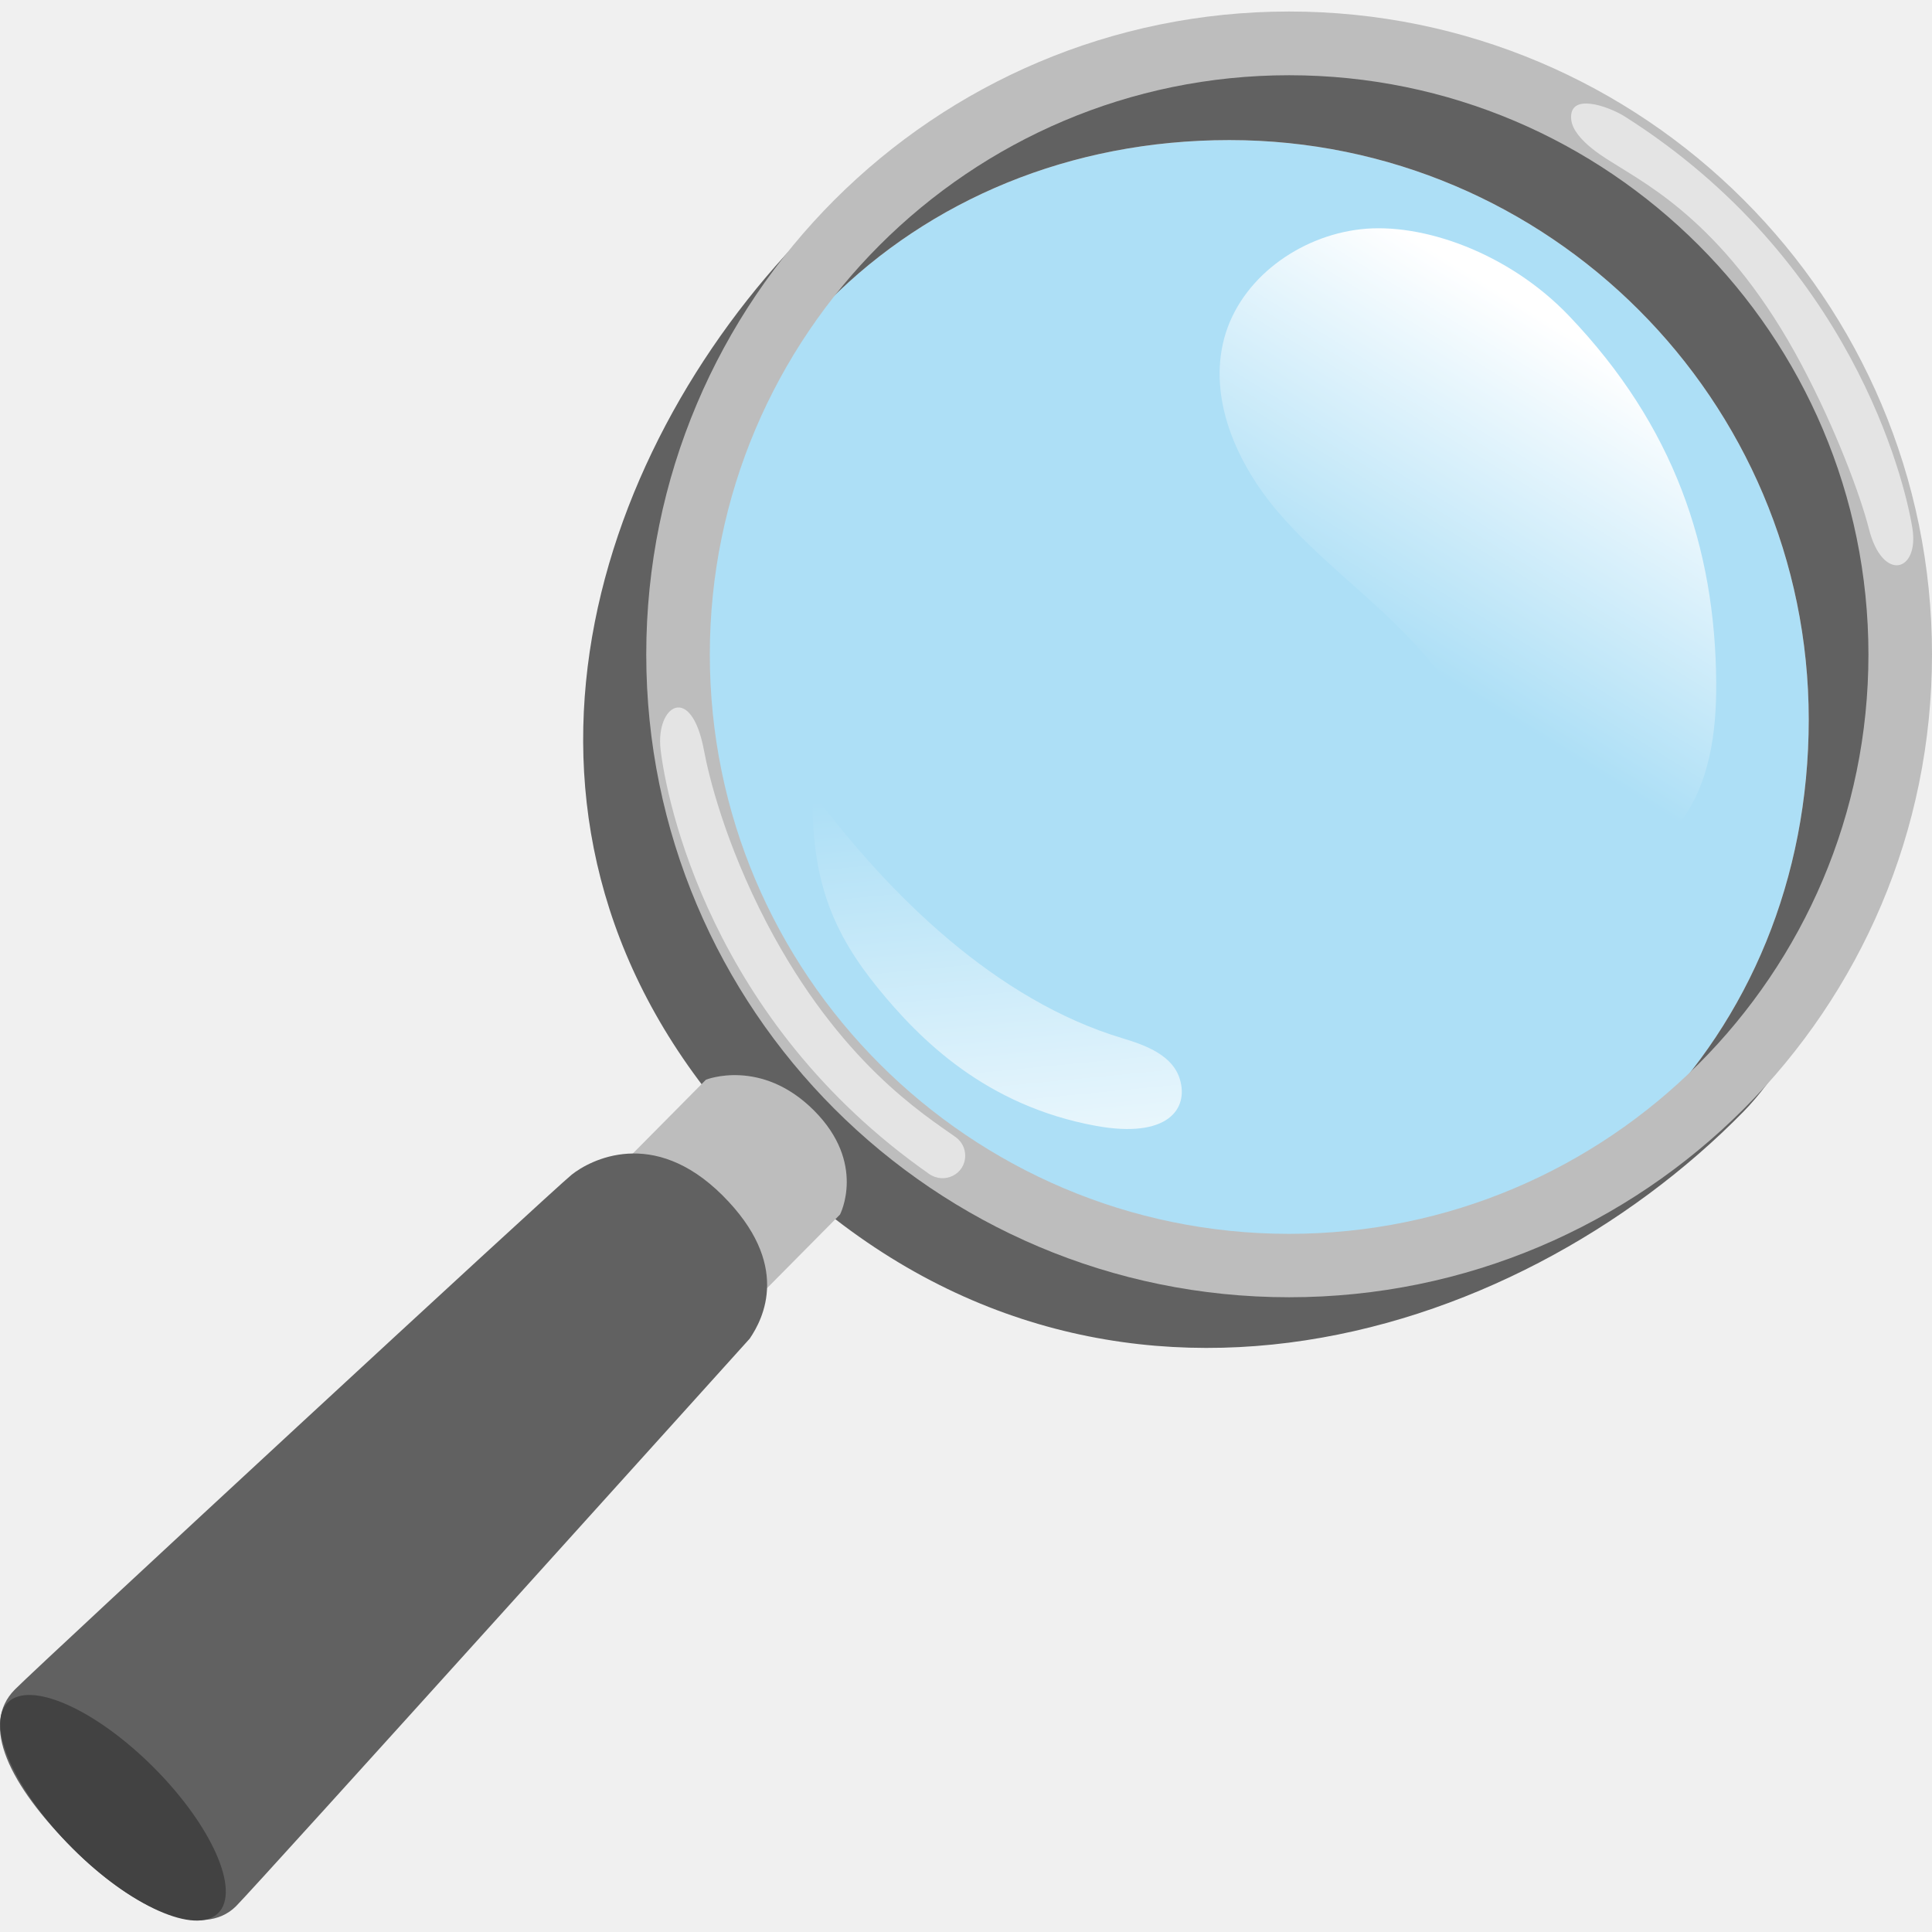
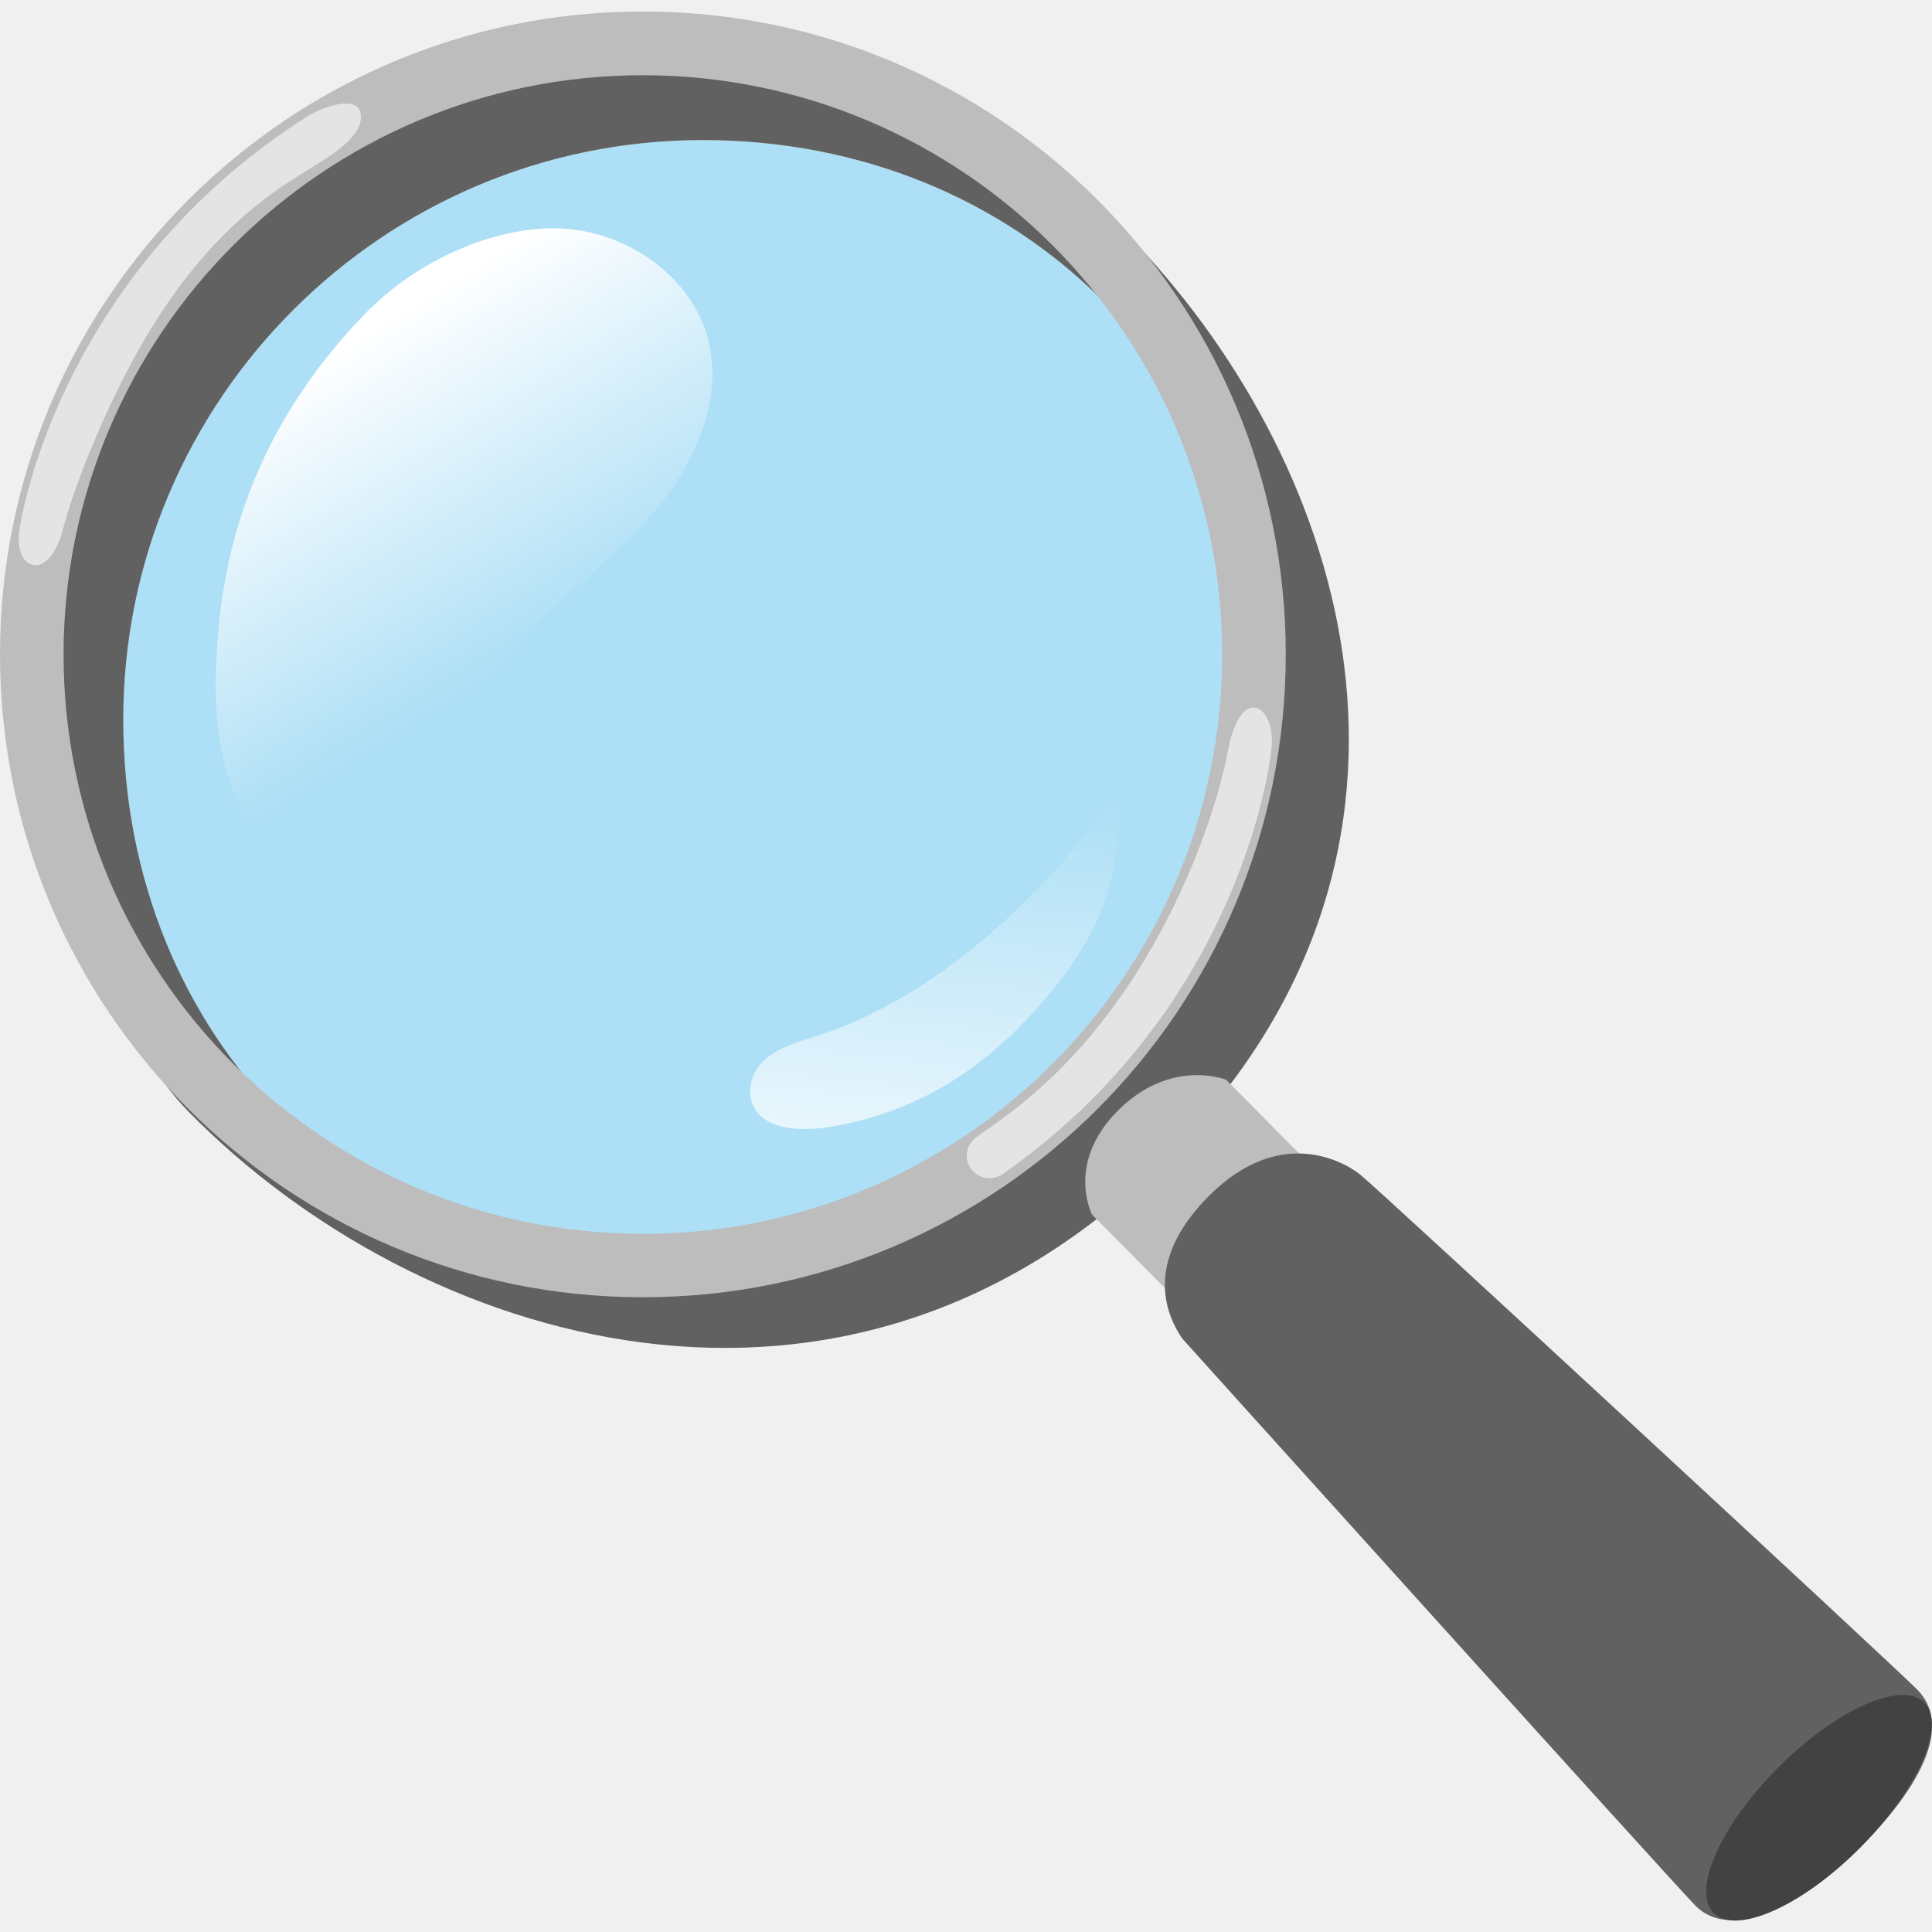
- <svg xmlns="http://www.w3.org/2000/svg" id="_x31_" width="120.06" height="120.06" version="1.1" viewBox="0 0 120.06 120.06">
-   <g transform="matrix(-1 0 0 1 124.03 -3.9648)">
+ <svg xmlns="http://www.w3.org/2000/svg" id="_x31_" width="120.06" height="120.06" version="1.1" viewBox="0 0 120.06 120.06" xml:space="preserve">
+   <g transform="translate(-3.9699 -3.9648)">
    <path d="m47.63 12.67c19.85 0 34.8 14.95 34.8 34.8s-16.15 36.01-36 36.01-34.8-14.95-34.8-34.8 16.15-36.01 36-36.01" fill="#81d4fa" opacity=".6" />
    <path d="m47.63 12.67c19.85 0 34.8 14.95 34.8 34.8s-16.15 36.01-36 36.01-34.8-14.95-34.8-34.8 16.15-36.01 36-36.01m-29.61 4.1c-19.68 19.68-10.02 48.43-2.33 56.28 14.23 14.52 40.83 22.79 60.73 2.88 18.43-18.43 11.81-41.8-1.17-56.09-8.62-9.48-37.56-22.74-57.23-3.07z" fill="#616161" />
    <path d="m99.78 90.86-8.33 8.38-19.62-19.8s-1.66-3.19 1.62-6.47 6.71-1.91 6.71-1.91z" fill="#bdbdbd" />
    <path d="m88.5 76.96c-1.13-0.9-5.05-3-9.36 1.28-4.3 4.28-2.55 7.66-1.7 8.91 0 0 30.53 33.87 31.92 35.27 2.05 2.05 6.26 0.3 10.16-3.6s5.78-7.67 3.58-9.87c-1.79-1.79-33.47-31.09-34.6-31.99z" fill="#616161" />
    <path d="m43.92 8.64c19.85 0 36 16.15 36 36s-16.15 36-36 36-36-16.15-36-36 16.15-36 36-36m0-3.96c-22.06 0-39.95 17.89-39.95 39.95s17.89 39.95 39.95 39.95 39.95-17.88 39.95-39.95-17.89-39.95-39.95-39.95z" fill="#bdbdbd" />
    <ellipse transform="matrix(.7071 -.7071 .7071 .7071 -47.973 116.8)" cx="117.01" cy="116.31" rx="9.25" ry="3.56" fill="#424242" />
    <linearGradient id="SVGID_1_" x1="20.385" x2="36.781" y1="18.024" y2="44.616" gradientUnits="userSpaceOnUse">
      <stop stop-color="#fff" offset=".285" />
      <stop stop-color="#fff" stop-opacity="0" offset="1" />
    </linearGradient>
    <path d="m26.52 23.6c-6.52 6.83-9.08 14.39-9.14 22.79-0.02 3.09 0.41 6.36 2.32 8.78s5.7 3.57 8.2 1.76c1.66-1.2 2.35-3.29 3.16-5.16 1.24-2.87 2.97-5.54 5.1-7.84 2.66-2.88 5.92-5.18 8.46-8.16s4.35-7.01 3.33-10.8c-1.01-3.71-4.67-6.33-8.48-6.76s-9.19 1.45-12.95 5.39z" fill="url(#SVGID_1_)" />
    <g fill="#fff" opacity=".59">
      <path d="m64.05 75.78c0-0.46 0.22-0.88 0.59-1.15 1.95-1.39 7.2-4.64 11.73-13.28 2.63-5.04 3.63-9.24 3.91-10.74 0.79-4.24 3.01-2.82 2.7-0.08-0.36 3.12-3.07 16.85-16.68 26.38-0.95 0.67-2.25 0.03-2.25-1.13z" />
      <path d="m26.39 11.39c-0.13 1.3-2.34 2.53-2.73 2.78-2.02 1.3-7.02 3.85-11.59 12.47-2.13 4.01-3.66 8.14-4.18 10.19-0.85 3.35-3.14 2.68-2.7-0.05 0.5-3.1 3.85-16.69 17.88-25.58 0.99-0.62 3.49-1.53 3.32 0.19z" />
    </g>
    <linearGradient id="SVGID_2_" x1="58.951" x2="63.085" y1="95.509" y2="52.792" gradientUnits="userSpaceOnUse">
      <stop stop-color="#fff" offset=".285" />
      <stop stop-color="#fff" stop-opacity="0" offset="1" />
    </linearGradient>
    <path d="m55.92 73.93c-4.45 0.81-5.77-1.05-5.21-2.9 0.44-1.47 2.08-2.1 3.55-2.54 7.84-2.35 14.46-8.84 19.27-15.28 0.11 5.59-1.36 8.83-4.05 12.15-2.63 3.23-6.72 7.32-13.56 8.57z" fill="url(#SVGID_2_)" />
  </g>
</svg>
